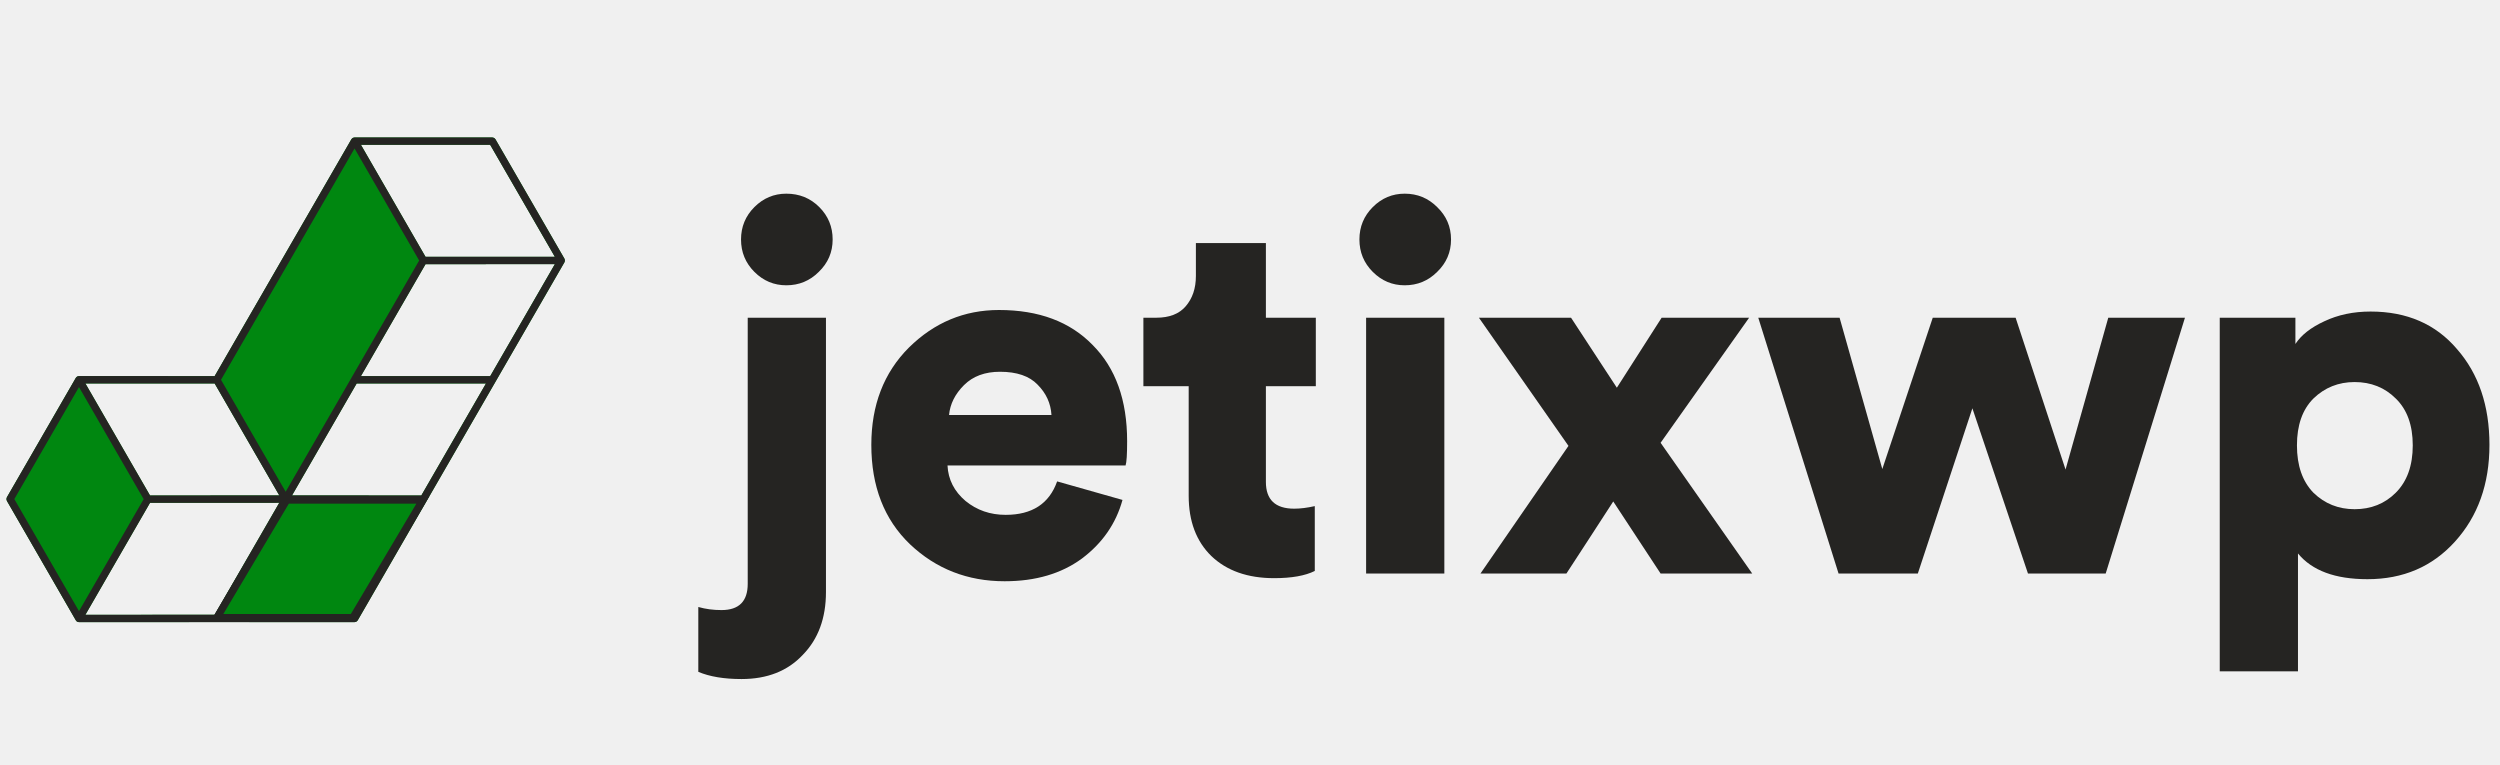
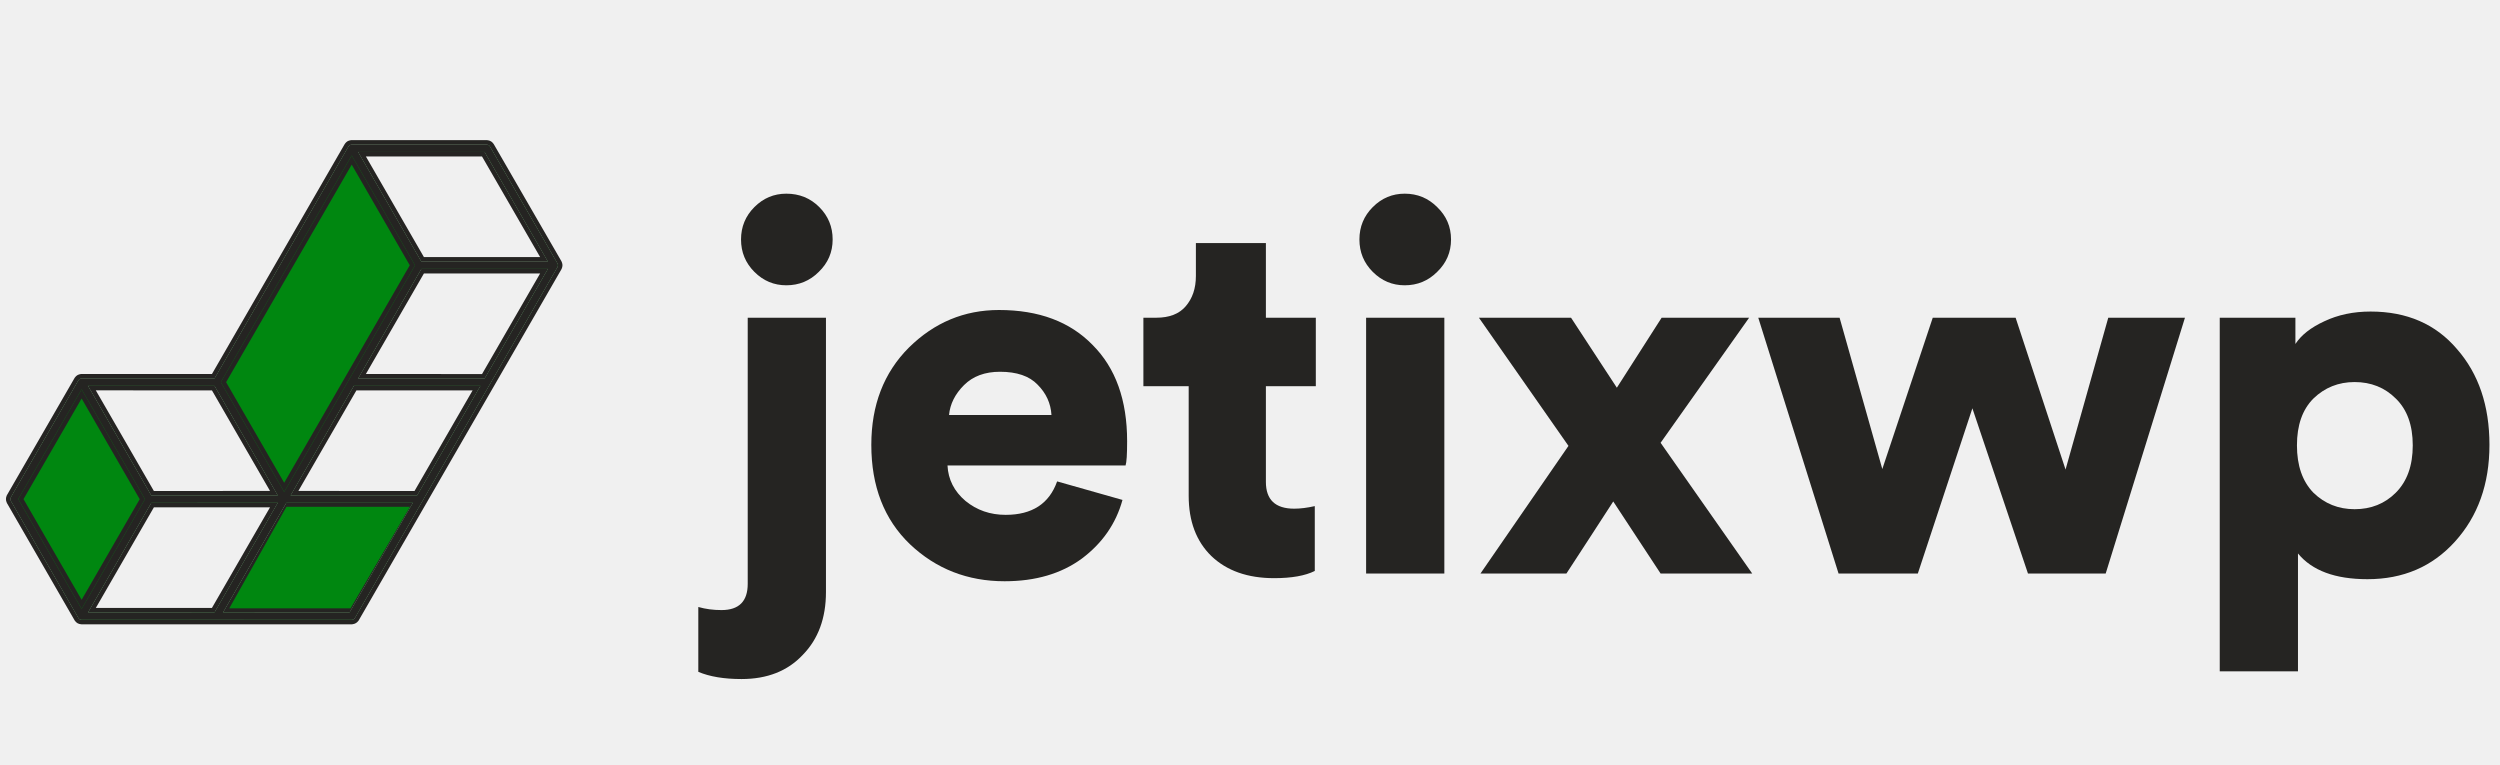
<svg xmlns="http://www.w3.org/2000/svg" width="340" height="104" viewBox="0 0 340 104" fill="none">
-   <g clip-path="url(#clip0_1649_329)">
-     <path d="M312.525 91.3H301.885V43.21H312.175V46.78C312.968 45.567 314.275 44.54 316.095 43.7C317.961 42.813 320.061 42.37 322.395 42.37C327.341 42.37 331.261 44.074 334.155 47.48C337.095 50.84 338.565 55.18 338.565 60.5C338.565 65.82 337.001 70.207 333.875 73.66C330.795 77.067 326.828 78.77 321.975 78.77C317.588 78.77 314.438 77.603 312.525 75.27V91.3ZM325.825 67.01C327.365 65.47 328.135 63.324 328.135 60.57C328.135 57.817 327.365 55.694 325.825 54.2C324.331 52.707 322.465 51.96 320.225 51.96C318.031 51.96 316.165 52.707 314.625 54.2C313.131 55.694 312.385 57.817 312.385 60.57C312.385 63.324 313.131 65.47 314.625 67.01C316.165 68.504 318.031 69.25 320.225 69.25C322.465 69.25 324.331 68.504 325.825 67.01Z" fill="#252422" />
+   <g clip-path="url(#clip0_1636_136)">
+     <path d="M312.525 91.3H301.885V43.21H312.175V46.78C312.968 45.567 314.275 44.54 316.095 43.7C317.961 42.813 320.061 42.37 322.395 42.37C327.341 42.37 331.261 44.073 334.155 47.48C337.095 50.84 338.565 55.18 338.565 60.5C338.565 65.82 337.001 70.207 333.875 73.66C330.795 77.067 326.828 78.77 321.975 78.77C317.588 78.77 314.438 77.603 312.525 75.27V91.3ZM325.825 67.01C327.365 65.47 328.135 63.323 328.135 60.57C328.135 57.817 327.365 55.693 325.825 54.2C324.331 52.707 322.465 51.96 320.225 51.96C318.031 51.96 316.165 52.707 314.625 54.2C313.131 55.693 312.385 57.817 312.385 60.57C312.385 63.323 313.131 65.47 314.625 67.01C316.165 68.503 318.031 69.25 320.225 69.25C322.465 69.25 324.331 68.503 325.825 67.01Z" fill="#252422" />
    <path d="M262.854 43.21H274.124L280.914 63.86L286.724 43.21H297.154L286.374 78H275.804L268.244 55.53L260.824 78H250.044L239.124 43.21H250.184L255.994 63.79L262.854 43.21Z" fill="#252422" />
-     <path d="M201.342 78L213.312 60.64L201.132 43.21H213.662L219.892 52.73L225.982 43.21H237.882L225.842 60.22C233.636 71.327 237.789 77.253 238.302 78H225.842L219.402 68.2C218.702 69.273 217.582 71 216.042 73.38C214.502 75.76 213.499 77.3 213.032 78H201.342Z" fill="#252422" />
-     <path d="M196.431 78H185.791V43.21H196.431V78ZM186.701 36.98C185.488 35.767 184.881 34.297 184.881 32.57C184.881 30.843 185.488 29.373 186.701 28.16C187.915 26.947 189.361 26.34 191.041 26.34C192.768 26.34 194.238 26.947 195.451 28.16C196.711 29.373 197.341 30.843 197.341 32.57C197.341 34.297 196.711 35.767 195.451 36.98C194.238 38.193 192.768 38.8 191.041 38.8C189.361 38.8 187.915 38.193 186.701 36.98Z" fill="#252422" />
+     <path d="M201.342 78L213.312 60.64L201.132 43.21H213.662L219.892 52.73L225.982 43.21H237.882L225.842 60.22C233.635 71.327 237.789 77.253 238.302 78H225.842L219.402 68.2C218.702 69.273 217.582 71 216.042 73.38C214.502 75.76 213.499 77.3 213.032 78H201.342Z" fill="#252422" />
+     <path d="M196.431 78H185.791V43.21H196.431V78ZM186.701 36.98C185.488 35.767 184.881 34.297 184.881 32.57C184.881 30.843 185.488 29.373 186.701 28.16C187.914 26.947 189.361 26.34 191.041 26.34C192.768 26.34 194.238 26.947 195.451 28.16C196.711 29.373 197.341 30.843 197.341 32.57C197.341 34.297 196.711 35.767 195.451 36.98C194.238 38.193 192.768 38.8 191.041 38.8C189.361 38.8 187.914 38.193 186.701 36.98Z" fill="#252422" />
    <path d="M172.161 33.06V43.21H178.951V52.52H172.161V65.54C172.161 67.967 173.444 69.18 176.011 69.18C176.851 69.18 177.784 69.063 178.811 68.83V77.65C177.504 78.303 175.661 78.63 173.281 78.63C169.688 78.63 166.841 77.627 164.741 75.62C162.688 73.613 161.661 70.883 161.661 67.43V52.52H155.501V43.21H157.251C159.024 43.21 160.354 42.697 161.241 41.67C162.174 40.597 162.641 39.22 162.641 37.54V33.06H172.161Z" fill="#252422" />
-     <path d="M129.07 56.44H143C142.906 54.853 142.276 53.477 141.11 52.31C139.99 51.143 138.286 50.56 136 50.56C133.946 50.56 132.313 51.167 131.1 52.38C129.886 53.593 129.21 54.947 129.07 56.44ZM143.77 65.47L152.66 67.99C151.773 71.21 149.93 73.87 147.13 75.97C144.33 78.023 140.83 79.05 136.63 79.05C131.59 79.05 127.296 77.37 123.75 74.01C120.25 70.65 118.5 66.147 118.5 60.5C118.5 55.087 120.203 50.677 123.61 47.27C127.063 43.863 131.146 42.16 135.86 42.16C141.273 42.16 145.52 43.747 148.6 46.92C151.726 50.047 153.29 54.41 153.29 60.01C153.29 61.783 153.22 62.88 153.08 63.3H128.86C128.953 65.213 129.77 66.823 131.31 68.13C132.85 69.39 134.67 70.02 136.77 70.02C140.363 70.02 142.696 68.503 143.77 65.47Z" fill="#252422" />
-     <path d="M101.69 79.4V43.21H112.33V80.52C112.33 84.067 111.28 86.913 109.18 89.06C107.127 91.253 104.35 92.35 100.85 92.35C98.47 92.35 96.51 92.023 94.97 91.37V82.55C95.95 82.83 97 82.97 98.12 82.97C100.5 82.97 101.69 81.78 101.69 79.4ZM102.6 36.98C101.387 35.767 100.78 34.297 100.78 32.57C100.78 30.843 101.387 29.373 102.6 28.16C103.814 26.947 105.26 26.34 106.94 26.34C108.714 26.34 110.207 26.947 111.42 28.16C112.634 29.373 113.24 30.843 113.24 32.57C113.24 34.297 112.61 35.767 111.35 36.98C110.137 38.193 108.667 38.8 106.94 38.8C105.26 38.8 103.814 38.193 102.6 36.98Z" fill="#252422" />
-     <path d="M0.888 67.784C0.882 67.816 0.881 67.846 0.882 67.878C0.882 67.91 0.881 67.941 0.889 67.972C0.895 68.006 0.908 68.037 0.922 68.069C0.93 68.089 0.93 68.109 0.941 68.128L10.31 84.361L10.312 84.363C10.316 84.37 10.324 84.374 10.328 84.381C10.369 84.445 10.421 84.504 10.492 84.545C10.563 84.586 10.639 84.602 10.716 84.605C10.725 84.605 10.732 84.611 10.74 84.611L10.743 84.611L29.479 84.604L48.219 84.61C48.241 84.609 48.259 84.599 48.279 84.597C48.314 84.593 48.348 84.588 48.38 84.577C48.41 84.567 48.438 84.551 48.465 84.536C48.493 84.521 48.519 84.504 48.544 84.483C48.569 84.461 48.59 84.435 48.612 84.406C48.625 84.389 48.642 84.379 48.653 84.359L58.023 68.13L67.391 51.905L76.761 35.675C76.767 35.666 76.766 35.655 76.771 35.646C76.78 35.627 76.789 35.608 76.795 35.587C76.802 35.565 76.809 35.543 76.813 35.519C76.817 35.496 76.82 35.475 76.822 35.452C76.823 35.443 76.828 35.434 76.828 35.425C76.827 35.415 76.822 35.406 76.822 35.397C76.82 35.374 76.818 35.353 76.812 35.331C76.808 35.307 76.803 35.285 76.795 35.264C76.787 35.242 76.78 35.223 76.769 35.203C76.765 35.193 76.765 35.183 76.76 35.175L67.386 18.947C67.375 18.928 67.358 18.918 67.345 18.901C67.324 18.872 67.304 18.847 67.277 18.823C67.252 18.802 67.226 18.785 67.197 18.77C67.17 18.754 67.144 18.739 67.114 18.729C67.08 18.718 67.047 18.713 67.01 18.708C66.99 18.706 66.972 18.697 66.951 18.696L48.219 18.696C48.207 18.696 48.197 18.702 48.186 18.703C48.167 18.704 48.149 18.707 48.128 18.711C48.104 18.715 48.081 18.721 48.058 18.729C48.035 18.736 48.017 18.744 47.996 18.754C47.987 18.759 47.977 18.759 47.969 18.763C47.96 18.768 47.955 18.777 47.948 18.782C47.928 18.794 47.911 18.807 47.894 18.823C47.876 18.838 47.861 18.854 47.845 18.872C47.83 18.888 47.817 18.904 47.805 18.923C47.8 18.931 47.791 18.936 47.785 18.946L38.414 35.176L29.191 51.151L10.741 51.147C10.73 51.147 10.72 51.153 10.711 51.154C10.689 51.155 10.671 51.157 10.649 51.161C10.624 51.166 10.604 51.171 10.58 51.18C10.557 51.187 10.539 51.195 10.518 51.205C10.51 51.21 10.5 51.209 10.491 51.214C10.483 51.218 10.478 51.228 10.47 51.233C10.451 51.245 10.434 51.258 10.417 51.273C10.399 51.288 10.383 51.305 10.367 51.322C10.353 51.338 10.34 51.356 10.328 51.373C10.323 51.382 10.313 51.387 10.308 51.395L0.938 67.626C0.927 67.644 0.926 67.666 0.917 67.685C0.908 67.719 0.896 67.75 0.888 67.784ZM66.665 19.697L75.461 34.925L57.872 34.927L49.087 19.697L66.665 19.697ZM20.401 68.383L37.983 68.376L29.191 83.605L11.61 83.611L20.401 68.383ZM57.301 67.381L39.715 67.376L48.507 52.15L66.092 52.154L57.301 67.381ZM66.669 51.155L49.084 51.15L57.873 35.928L75.462 35.925L66.669 51.155ZM39.138 68.375L56.723 68.381L47.931 83.61L30.345 83.605L39.138 68.375ZM29.194 52.154L37.984 67.375L20.402 67.382L11.611 52.149L29.194 52.154Z" fill="#008710" />
-     <path d="M67.277 18.823C67.304 18.847 67.325 18.872 67.345 18.901C67.359 18.917 67.375 18.929 67.386 18.948L76.76 35.175C76.765 35.183 76.765 35.193 76.769 35.203C76.78 35.223 76.786 35.242 76.794 35.263C76.802 35.285 76.807 35.307 76.812 35.33C76.817 35.353 76.819 35.374 76.821 35.396C76.822 35.406 76.827 35.415 76.827 35.425C76.828 35.434 76.822 35.443 76.821 35.453C76.82 35.475 76.817 35.496 76.813 35.519C76.809 35.543 76.802 35.565 76.794 35.587C76.788 35.608 76.779 35.627 76.771 35.646C76.766 35.654 76.767 35.666 76.761 35.675L48.654 84.36L48.612 84.407C48.59 84.435 48.569 84.461 48.544 84.484C48.519 84.504 48.493 84.521 48.465 84.536C48.438 84.552 48.41 84.567 48.379 84.577C48.347 84.588 48.314 84.594 48.279 84.598C48.258 84.6 48.241 84.61 48.219 84.611L10.743 84.611L10.741 84.611C10.733 84.611 10.725 84.605 10.716 84.604C10.639 84.602 10.563 84.586 10.492 84.545C10.421 84.504 10.368 84.444 10.328 84.38C10.324 84.374 10.316 84.37 10.312 84.363L10.31 84.361L0.941 68.127C0.93 68.109 0.93 68.089 0.922 68.069C0.908 68.037 0.894 68.006 0.889 67.972C0.881 67.941 0.882 67.91 0.882 67.878L0.888 67.784C0.895 67.751 0.907 67.719 0.917 67.684L0.937 67.626L10.308 51.395C10.313 51.387 10.323 51.382 10.328 51.373C10.34 51.356 10.352 51.338 10.367 51.322C10.383 51.305 10.399 51.288 10.417 51.273C10.434 51.258 10.45 51.245 10.47 51.233C10.477 51.228 10.483 51.218 10.492 51.214C10.5 51.21 10.51 51.21 10.518 51.206C10.539 51.196 10.557 51.187 10.58 51.179C10.604 51.171 10.624 51.166 10.648 51.161C10.671 51.157 10.689 51.155 10.711 51.153L10.741 51.147L29.191 51.151L47.785 18.946C47.791 18.936 47.8 18.931 47.805 18.923C47.817 18.904 47.83 18.888 47.845 18.872C47.861 18.855 47.876 18.837 47.894 18.823C47.911 18.807 47.928 18.794 47.947 18.782C47.955 18.777 47.96 18.768 47.968 18.763C47.977 18.759 47.988 18.759 47.996 18.754C48.017 18.744 48.036 18.736 48.058 18.729C48.081 18.721 48.104 18.715 48.128 18.711C48.149 18.707 48.167 18.704 48.186 18.703L48.219 18.697L66.951 18.697C66.972 18.697 66.99 18.706 67.01 18.708C67.046 18.713 67.08 18.717 67.114 18.729C67.144 18.739 67.17 18.754 67.197 18.77C67.226 18.785 67.252 18.801 67.277 18.823ZM1.949 67.874L10.743 83.112L19.536 67.882L10.745 52.649L10.742 52.644L1.949 67.874ZM20.402 68.383L11.61 83.612L29.191 83.605L37.983 68.376L20.402 68.383ZM39.138 68.375L30.345 83.605L47.931 83.61L56.723 68.381L39.138 68.375ZM11.611 52.149L20.402 67.382L37.984 67.375L29.194 52.154L11.611 52.149ZM48.507 52.15L39.715 67.376L57.302 67.381L66.093 52.154L48.507 52.15ZM57.872 35.928L49.083 51.151L66.669 51.155L75.462 35.925L57.872 35.928ZM49.087 19.697L57.871 34.927L75.462 34.925L66.665 19.697L49.087 19.697ZM30.058 51.65L30.06 51.654L38.85 66.875L57.006 35.428L48.22 20.197L48.219 20.194L30.058 51.65Z" fill="#252422" />
-     <path d="M29.5 84L39 68H57.5L48 84H29.5Z" fill="#008710" />
-     <path d="M58.378 67.5L48.284 84.5H28.622L38.716 67.5H58.378ZM30.378 83.5H47.716L56.622 68.5H39.284L30.378 83.5Z" fill="#252422" />
+     <path d="M129.069 56.44H142.999C142.906 54.853 142.276 53.477 141.109 52.31C139.989 51.143 138.286 50.56 135.999 50.56C133.946 50.56 132.313 51.167 131.099 52.38C129.886 53.593 129.209 54.947 129.069 56.44ZM143.769 65.47L152.659 67.99C151.773 71.21 149.929 73.87 147.129 75.97C144.329 78.023 140.829 79.05 136.629 79.05C131.589 79.05 127.296 77.37 123.749 74.01C120.249 70.65 118.499 66.147 118.499 60.5C118.499 55.087 120.203 50.677 123.609 47.27C127.063 43.863 131.146 42.16 135.859 42.16C141.273 42.16 145.519 43.747 148.599 46.92C151.726 50.047 153.289 54.41 153.289 60.01C153.289 61.783 153.219 62.88 153.079 63.3H128.859C128.953 65.213 129.769 66.823 131.309 68.13C132.849 69.39 134.669 70.02 136.769 70.02C140.363 70.02 142.696 68.503 143.769 65.47Z" fill="#252422" />
+     <path d="M101.69 79.4V43.21H112.33V80.52C112.33 84.067 111.28 86.913 109.18 89.06C107.127 91.253 104.35 92.35 100.85 92.35C98.47 92.35 96.51 92.023 94.97 91.37V82.55C95.95 82.83 97 82.97 98.12 82.97C100.5 82.97 101.69 81.78 101.69 79.4ZM102.6 36.98C101.387 35.767 100.78 34.297 100.78 32.57C100.78 30.843 101.387 29.373 102.6 28.16C103.813 26.947 105.26 26.34 106.94 26.34C108.713 26.34 110.207 26.947 111.42 28.16C112.633 29.373 113.24 30.843 113.24 32.57C113.24 34.297 112.61 35.767 111.35 36.98C110.137 38.193 108.667 38.8 106.94 38.8C105.26 38.8 103.813 38.193 102.6 36.98Z" fill="#252422" />
+     <path d="M1.441 67.792C1.435 67.823 1.434 67.852 1.435 67.883C1.435 67.915 1.434 67.945 1.442 67.976C1.447 68.009 1.46 68.04 1.474 68.071C1.482 68.091 1.482 68.11 1.493 68.129L10.675 84.04L10.678 84.042C10.682 84.049 10.69 84.052 10.694 84.059C10.733 84.122 10.785 84.18 10.854 84.22C10.924 84.26 10.999 84.276 11.074 84.279C11.083 84.279 11.09 84.284 11.098 84.284L11.1 84.284L29.465 84.278L47.833 84.284C47.855 84.283 47.871 84.273 47.892 84.271C47.926 84.267 47.959 84.263 47.99 84.251C48.02 84.241 48.047 84.226 48.074 84.211C48.101 84.197 48.127 84.18 48.151 84.159C48.176 84.138 48.196 84.112 48.218 84.084C48.23 84.067 48.248 84.057 48.258 84.038L57.442 68.131L66.624 52.228L75.808 36.32C75.814 36.31 75.813 36.3 75.818 36.291C75.827 36.273 75.835 36.254 75.841 36.233C75.848 36.212 75.855 36.19 75.859 36.167C75.863 36.144 75.866 36.123 75.868 36.102C75.869 36.092 75.874 36.084 75.873 36.074C75.873 36.065 75.868 36.056 75.868 36.047C75.866 36.025 75.864 36.004 75.859 35.982C75.854 35.959 75.849 35.938 75.841 35.916C75.833 35.895 75.827 35.877 75.817 35.857C75.812 35.847 75.812 35.837 75.808 35.829L66.619 19.924C66.609 19.905 66.592 19.895 66.579 19.878C66.559 19.851 66.539 19.826 66.512 19.802C66.488 19.781 66.462 19.765 66.433 19.75C66.407 19.735 66.382 19.72 66.353 19.71C66.319 19.699 66.287 19.695 66.251 19.69C66.231 19.687 66.213 19.678 66.193 19.678L47.833 19.678C47.821 19.678 47.811 19.683 47.8 19.684C47.782 19.686 47.764 19.688 47.744 19.692C47.72 19.697 47.697 19.702 47.675 19.71C47.653 19.717 47.634 19.725 47.614 19.735C47.606 19.739 47.596 19.739 47.587 19.743C47.579 19.749 47.574 19.757 47.567 19.762C47.547 19.773 47.531 19.787 47.514 19.802C47.497 19.817 47.481 19.833 47.466 19.85C47.451 19.866 47.439 19.882 47.427 19.9C47.422 19.908 47.413 19.913 47.407 19.922L38.223 35.83L29.182 51.489L11.099 51.485C11.087 51.485 11.078 51.491 11.069 51.491C11.048 51.493 11.03 51.495 11.008 51.499C10.984 51.503 10.964 51.509 10.941 51.517C10.918 51.524 10.9 51.532 10.88 51.542C10.872 51.546 10.862 51.546 10.854 51.55C10.846 51.555 10.84 51.564 10.833 51.569C10.814 51.58 10.797 51.593 10.78 51.609C10.763 51.623 10.748 51.64 10.732 51.657C10.718 51.672 10.705 51.69 10.693 51.707C10.688 51.715 10.679 51.72 10.674 51.728L1.489 67.636C1.479 67.654 1.478 67.676 1.47 67.694C1.46 67.728 1.448 67.759 1.441 67.792ZM65.912 20.659L74.534 35.584L57.294 35.587L48.683 20.659L65.912 20.659ZM20.567 68.379L37.8 68.372L29.182 83.299L11.95 83.305L20.567 68.379ZM56.735 67.396L39.498 67.392L48.114 52.468L65.351 52.472L56.735 67.396ZM65.917 51.492L48.68 51.488L57.294 36.567L74.535 36.565L65.917 51.492ZM38.931 68.371L56.168 68.376L47.55 83.303L30.313 83.299L38.931 68.371ZM29.185 52.472L37.801 67.391L20.568 67.398L11.951 52.467L29.185 52.472Z" fill="#008710" />
+     <path d="M66.512 19.802C66.54 19.825 66.559 19.851 66.58 19.878C66.593 19.895 66.609 19.906 66.62 19.924L75.808 35.83C75.812 35.838 75.812 35.848 75.817 35.857C75.827 35.877 75.833 35.895 75.841 35.916C75.849 35.938 75.854 35.959 75.859 35.982C75.864 36.004 75.866 36.024 75.868 36.047C75.868 36.056 75.873 36.065 75.874 36.074C75.874 36.084 75.869 36.092 75.868 36.102C75.866 36.124 75.864 36.145 75.86 36.167C75.855 36.191 75.848 36.212 75.841 36.234C75.835 36.254 75.827 36.272 75.818 36.291C75.813 36.3 75.814 36.311 75.809 36.32L48.259 84.038L48.218 84.084C48.196 84.112 48.176 84.138 48.151 84.16C48.127 84.18 48.102 84.197 48.074 84.211C48.047 84.226 48.02 84.241 47.99 84.251C47.959 84.262 47.926 84.268 47.892 84.272C47.872 84.274 47.855 84.283 47.833 84.284L11.101 84.284L11.098 84.284C11.091 84.284 11.083 84.279 11.074 84.278C10.999 84.275 10.924 84.26 10.855 84.22C10.785 84.18 10.734 84.121 10.694 84.059C10.69 84.052 10.682 84.048 10.678 84.042L10.676 84.04L1.493 68.128C1.482 68.11 1.482 68.09 1.474 68.071C1.461 68.04 1.447 68.01 1.442 67.976C1.434 67.946 1.435 67.915 1.435 67.884L1.441 67.792C1.449 67.759 1.46 67.728 1.47 67.694L1.49 67.637L10.674 51.728C10.679 51.72 10.689 51.715 10.694 51.706C10.706 51.69 10.718 51.672 10.732 51.657C10.748 51.64 10.763 51.623 10.781 51.609C10.797 51.594 10.814 51.58 10.833 51.569C10.84 51.564 10.846 51.555 10.854 51.55C10.862 51.546 10.872 51.546 10.88 51.542C10.9 51.532 10.919 51.524 10.941 51.517C10.964 51.508 10.984 51.503 11.008 51.499C11.03 51.494 11.048 51.492 11.069 51.491L11.099 51.485L29.183 51.489L47.408 19.923C47.413 19.913 47.423 19.908 47.428 19.9C47.439 19.882 47.451 19.866 47.466 19.85C47.482 19.833 47.496 19.816 47.514 19.802C47.531 19.787 47.548 19.774 47.567 19.762C47.574 19.758 47.579 19.749 47.587 19.744C47.596 19.739 47.606 19.739 47.615 19.735C47.635 19.725 47.654 19.717 47.675 19.71C47.698 19.702 47.72 19.697 47.744 19.692C47.764 19.688 47.782 19.686 47.801 19.684L47.833 19.678L66.193 19.678C66.213 19.679 66.231 19.687 66.251 19.69C66.287 19.694 66.32 19.699 66.353 19.71C66.382 19.72 66.408 19.735 66.434 19.75C66.462 19.765 66.488 19.781 66.512 19.802ZM2.481 67.88L11.101 82.816L19.719 67.888L11.102 52.957L11.1 52.952L2.481 67.88ZM20.568 68.379L11.95 83.305L29.182 83.299L37.8 68.372L20.568 68.379ZM38.932 68.371L30.313 83.299L47.55 83.303L56.169 68.376L38.932 68.371ZM11.951 52.467L20.568 67.398L37.801 67.391L29.186 52.472L11.951 52.467ZM48.115 52.467L39.498 67.392L56.736 67.396L65.352 52.472L48.115 52.467ZM57.295 36.567L48.68 51.488L65.917 51.493L74.536 36.565L57.295 36.567ZM48.684 20.659L57.294 35.587L74.535 35.585L65.912 20.659L48.684 20.659ZM30.033 51.977L30.035 51.982L38.65 66.901L56.446 36.077L47.834 21.149L47.833 21.146L30.033 51.977Z" fill="#252422" />
+     <path d="M75.809 36.32L75.818 36.291C75.826 36.273 75.835 36.254 75.841 36.234C75.848 36.212 75.855 36.191 75.86 36.167C75.864 36.145 75.866 36.124 75.868 36.102C75.869 36.092 75.874 36.084 75.874 36.074L75.868 36.047C75.866 36.025 75.864 36.004 75.858 35.981L75.841 35.917C75.833 35.895 75.827 35.876 75.817 35.857C75.812 35.848 75.812 35.838 75.808 35.83L66.62 19.925C66.609 19.906 66.593 19.895 66.58 19.878C66.559 19.851 66.539 19.825 66.512 19.802C66.488 19.781 66.462 19.765 66.434 19.75L66.353 19.71C66.32 19.699 66.287 19.694 66.251 19.689C66.231 19.687 66.213 19.679 66.193 19.679L47.833 19.679L47.801 19.684C47.782 19.686 47.764 19.689 47.744 19.693L47.676 19.71C47.654 19.717 47.634 19.725 47.614 19.735L47.588 19.744L47.567 19.762C47.548 19.774 47.531 19.787 47.514 19.802L47.466 19.85L47.428 19.9C47.423 19.909 47.413 19.913 47.408 19.922L29.183 51.489L11.099 51.485L11.069 51.491C11.048 51.492 11.03 51.495 11.008 51.499L10.941 51.516C10.919 51.524 10.9 51.532 10.88 51.542L10.854 51.55C10.846 51.555 10.84 51.564 10.833 51.569C10.814 51.58 10.798 51.594 10.781 51.609C10.764 51.623 10.748 51.64 10.732 51.657C10.718 51.672 10.705 51.69 10.693 51.706C10.688 51.715 10.679 51.72 10.674 51.728L1.49 67.637L1.47 67.694C1.461 67.728 1.448 67.759 1.441 67.792L1.435 67.884C1.435 67.915 1.434 67.946 1.442 67.976C1.447 68.01 1.461 68.04 1.474 68.071C1.482 68.091 1.483 68.11 1.493 68.129L10.676 84.039L10.678 84.042C10.682 84.049 10.69 84.052 10.694 84.059L10.726 84.105C10.749 84.135 10.775 84.162 10.806 84.186L10.854 84.22C10.924 84.26 10.999 84.275 11.074 84.278C11.083 84.279 11.091 84.285 11.099 84.285L11.101 84.284L47.833 84.284L47.892 84.272C47.926 84.268 47.959 84.263 47.99 84.251C48.019 84.241 48.047 84.226 48.074 84.211C48.088 84.204 48.101 84.196 48.114 84.188L48.152 84.16C48.176 84.138 48.196 84.112 48.218 84.084L48.259 84.038L75.809 36.32ZM10.272 84.515C10.274 84.517 10.277 84.518 10.278 84.519C10.277 84.519 10.273 84.515 10.268 84.511C10.27 84.512 10.271 84.514 10.272 84.515ZM10.249 84.493C10.252 84.495 10.254 84.498 10.257 84.5C10.254 84.497 10.251 84.494 10.247 84.49C10.248 84.491 10.248 84.492 10.249 84.493ZM11.015 84.897C11.021 84.897 11.026 84.899 11.032 84.899L11.032 84.898C11.027 84.898 11.021 84.897 11.015 84.897ZM11.102 52.957L19.719 67.888L11.101 82.815L2.481 67.879L11.099 52.952L11.102 52.957ZM29.182 83.299L11.95 83.305L20.568 68.379L37.8 68.372L29.182 83.299ZM3.199 67.88L11.101 81.571L19.001 67.888L11.099 54.197L3.199 67.88ZM20.927 69.001L13.029 82.682L28.823 82.676L36.722 68.995L20.927 69.001ZM47.551 83.303L30.313 83.299L38.932 68.371L56.169 68.376L47.551 83.303ZM39.291 68.993L31.391 82.676L47.192 82.681L55.092 68.998L39.291 68.993ZM37.801 67.391L20.568 67.398L11.951 52.467L29.186 52.472L37.801 67.391ZM13.028 53.088L20.927 66.775L36.724 66.769L28.826 53.094L13.028 53.088ZM10.479 51.058C10.483 51.056 10.487 51.053 10.491 51.05L10.49 51.05C10.486 51.052 10.483 51.056 10.479 51.058ZM10.67 50.957C10.658 50.961 10.643 50.968 10.627 50.975C10.639 50.969 10.654 50.964 10.67 50.957ZM56.735 67.397L39.498 67.392L48.115 52.468L65.352 52.472L56.735 67.397ZM47.834 21.149L56.446 36.077L38.65 66.901L30.035 51.982L30.032 51.977L47.833 21.146L47.834 21.149ZM48.474 53.09L40.576 66.77L56.376 66.774L64.275 53.094L48.474 53.09ZM30.751 51.977L38.65 65.656L55.727 36.077L47.832 22.391L30.751 51.977ZM65.917 51.493L48.68 51.489L57.295 36.567L74.536 36.565L65.917 51.493ZM57.654 37.189L49.758 50.866L65.558 50.87L73.458 37.188L57.654 37.189ZM74.535 35.584L57.294 35.587L48.684 20.659L65.912 20.659L74.535 35.584ZM49.76 21.281L57.653 34.964L73.457 34.962L65.553 21.28L49.76 21.281ZM76.485 36.167C76.485 36.173 76.484 36.179 76.483 36.185C76.484 36.18 76.486 36.173 76.486 36.167L76.485 36.167ZM76.374 35.582C76.379 35.594 76.384 35.606 76.389 35.617C76.384 35.606 76.381 35.594 76.375 35.582L76.374 35.582ZM48.766 84.404L48.724 84.452L48.683 84.498C48.656 84.531 48.614 84.582 48.56 84.629L48.555 84.633L48.55 84.637C48.495 84.683 48.437 84.721 48.379 84.753L48.379 84.754C48.352 84.769 48.284 84.806 48.199 84.836L48.2 84.837C48.198 84.838 48.196 84.837 48.195 84.838C48.194 84.838 48.192 84.84 48.191 84.84L48.191 84.839C48.12 84.864 48.054 84.876 48.007 84.883C47.998 84.885 47.988 84.888 47.977 84.891C47.947 84.897 47.906 84.904 47.859 84.906L47.846 84.906L47.833 84.906L11.101 84.907L11.082 84.906L11.063 84.906L11.061 84.906L11.061 84.904C11.029 84.902 11.001 84.898 10.977 84.893C10.847 84.881 10.695 84.846 10.544 84.759C10.392 84.671 10.285 84.556 10.21 84.452L10.169 84.405L0.954 68.439L0.953 68.437C0.917 68.373 0.897 68.313 0.887 68.278C0.873 68.243 0.853 68.187 0.839 68.123L0.837 68.124C0.835 68.113 0.834 68.102 0.832 68.092C0.831 68.086 0.829 68.081 0.828 68.076L0.829 68.075C0.811 67.974 0.813 67.887 0.813 67.881L0.813 67.864L0.814 67.847L0.82 67.754L0.823 67.702L0.835 67.65C0.845 67.609 0.856 67.574 0.862 67.555C0.865 67.543 0.866 67.541 0.869 67.534C0.869 67.531 0.87 67.529 0.87 67.528C0.871 67.527 0.871 67.526 0.871 67.526L0.876 67.508L0.882 67.491L0.902 67.433L0.921 67.377L10.137 51.415L10.183 51.346C10.192 51.335 10.201 51.325 10.208 51.317C10.223 51.296 10.246 51.267 10.272 51.239C10.274 51.237 10.275 51.236 10.276 51.234C10.277 51.233 10.278 51.231 10.28 51.23C10.299 51.209 10.328 51.18 10.363 51.149C10.368 51.144 10.374 51.138 10.381 51.132C10.398 51.117 10.419 51.101 10.442 51.084C10.444 51.082 10.446 51.08 10.448 51.078C10.471 51.059 10.51 51.029 10.562 51.001L10.569 50.998C10.615 50.973 10.656 50.96 10.682 50.952L10.684 50.952C10.698 50.946 10.713 50.938 10.73 50.932L10.73 50.931C10.781 50.913 10.832 50.899 10.885 50.889C10.918 50.882 10.949 50.878 10.978 50.875L11.038 50.863L11.099 50.863L28.824 50.867L46.869 19.611C46.895 19.566 46.922 19.532 46.944 19.508C46.965 19.479 46.986 19.453 47.009 19.428C47.021 19.415 47.054 19.379 47.095 19.342C47.123 19.317 47.151 19.294 47.18 19.273C47.202 19.254 47.23 19.233 47.265 19.212L47.28 19.202L47.295 19.194C47.321 19.18 47.345 19.17 47.366 19.162C47.375 19.159 47.383 19.155 47.392 19.152C47.412 19.144 47.437 19.135 47.464 19.126L47.464 19.125C47.53 19.101 47.588 19.088 47.635 19.08L47.635 19.081C47.652 19.077 47.671 19.075 47.69 19.072L47.722 19.066L47.777 19.057L47.833 19.056L66.193 19.056L66.198 19.056L66.204 19.057C66.27 19.058 66.325 19.069 66.356 19.076C66.395 19.082 66.472 19.093 66.553 19.121L66.557 19.122C66.634 19.148 66.697 19.185 66.728 19.203C66.731 19.204 66.734 19.206 66.737 19.208C66.74 19.209 66.743 19.21 66.745 19.211C66.766 19.223 66.789 19.236 66.814 19.253L66.917 19.329L66.921 19.332C66.981 19.385 67.025 19.438 67.055 19.476C67.076 19.499 67.12 19.546 67.159 19.614L67.158 19.614L76.347 35.519L76.356 35.534L76.364 35.551C76.386 35.596 76.4 35.635 76.407 35.659C76.416 35.683 76.424 35.7 76.425 35.702C76.449 35.768 76.462 35.826 76.468 35.856L76.467 35.856C76.474 35.891 76.48 35.922 76.483 35.948C76.485 35.957 76.487 35.966 76.488 35.976C76.491 35.997 76.494 36.023 76.495 36.052L76.495 36.054C76.497 36.118 76.489 36.171 76.482 36.206C76.481 36.21 76.48 36.214 76.479 36.218L76.472 36.276L76.471 36.284L76.437 36.412C76.436 36.416 76.435 36.42 76.434 36.423C76.423 36.459 76.41 36.491 76.4 36.514C76.389 36.547 76.373 36.587 76.348 36.631L48.766 84.404Z" fill="#252422" />
+     <path d="M31.179 82.737L38.956 68.925H55.755L47.666 82.737H31.179Z" fill="#008710" />
  </g>
  <defs>
-     <clipPath id="clip0_1649_329">
+     <clipPath id="clip0_1636_136">
      <rect width="340" height="104" fill="white" />
    </clipPath>
  </defs>
</svg>
